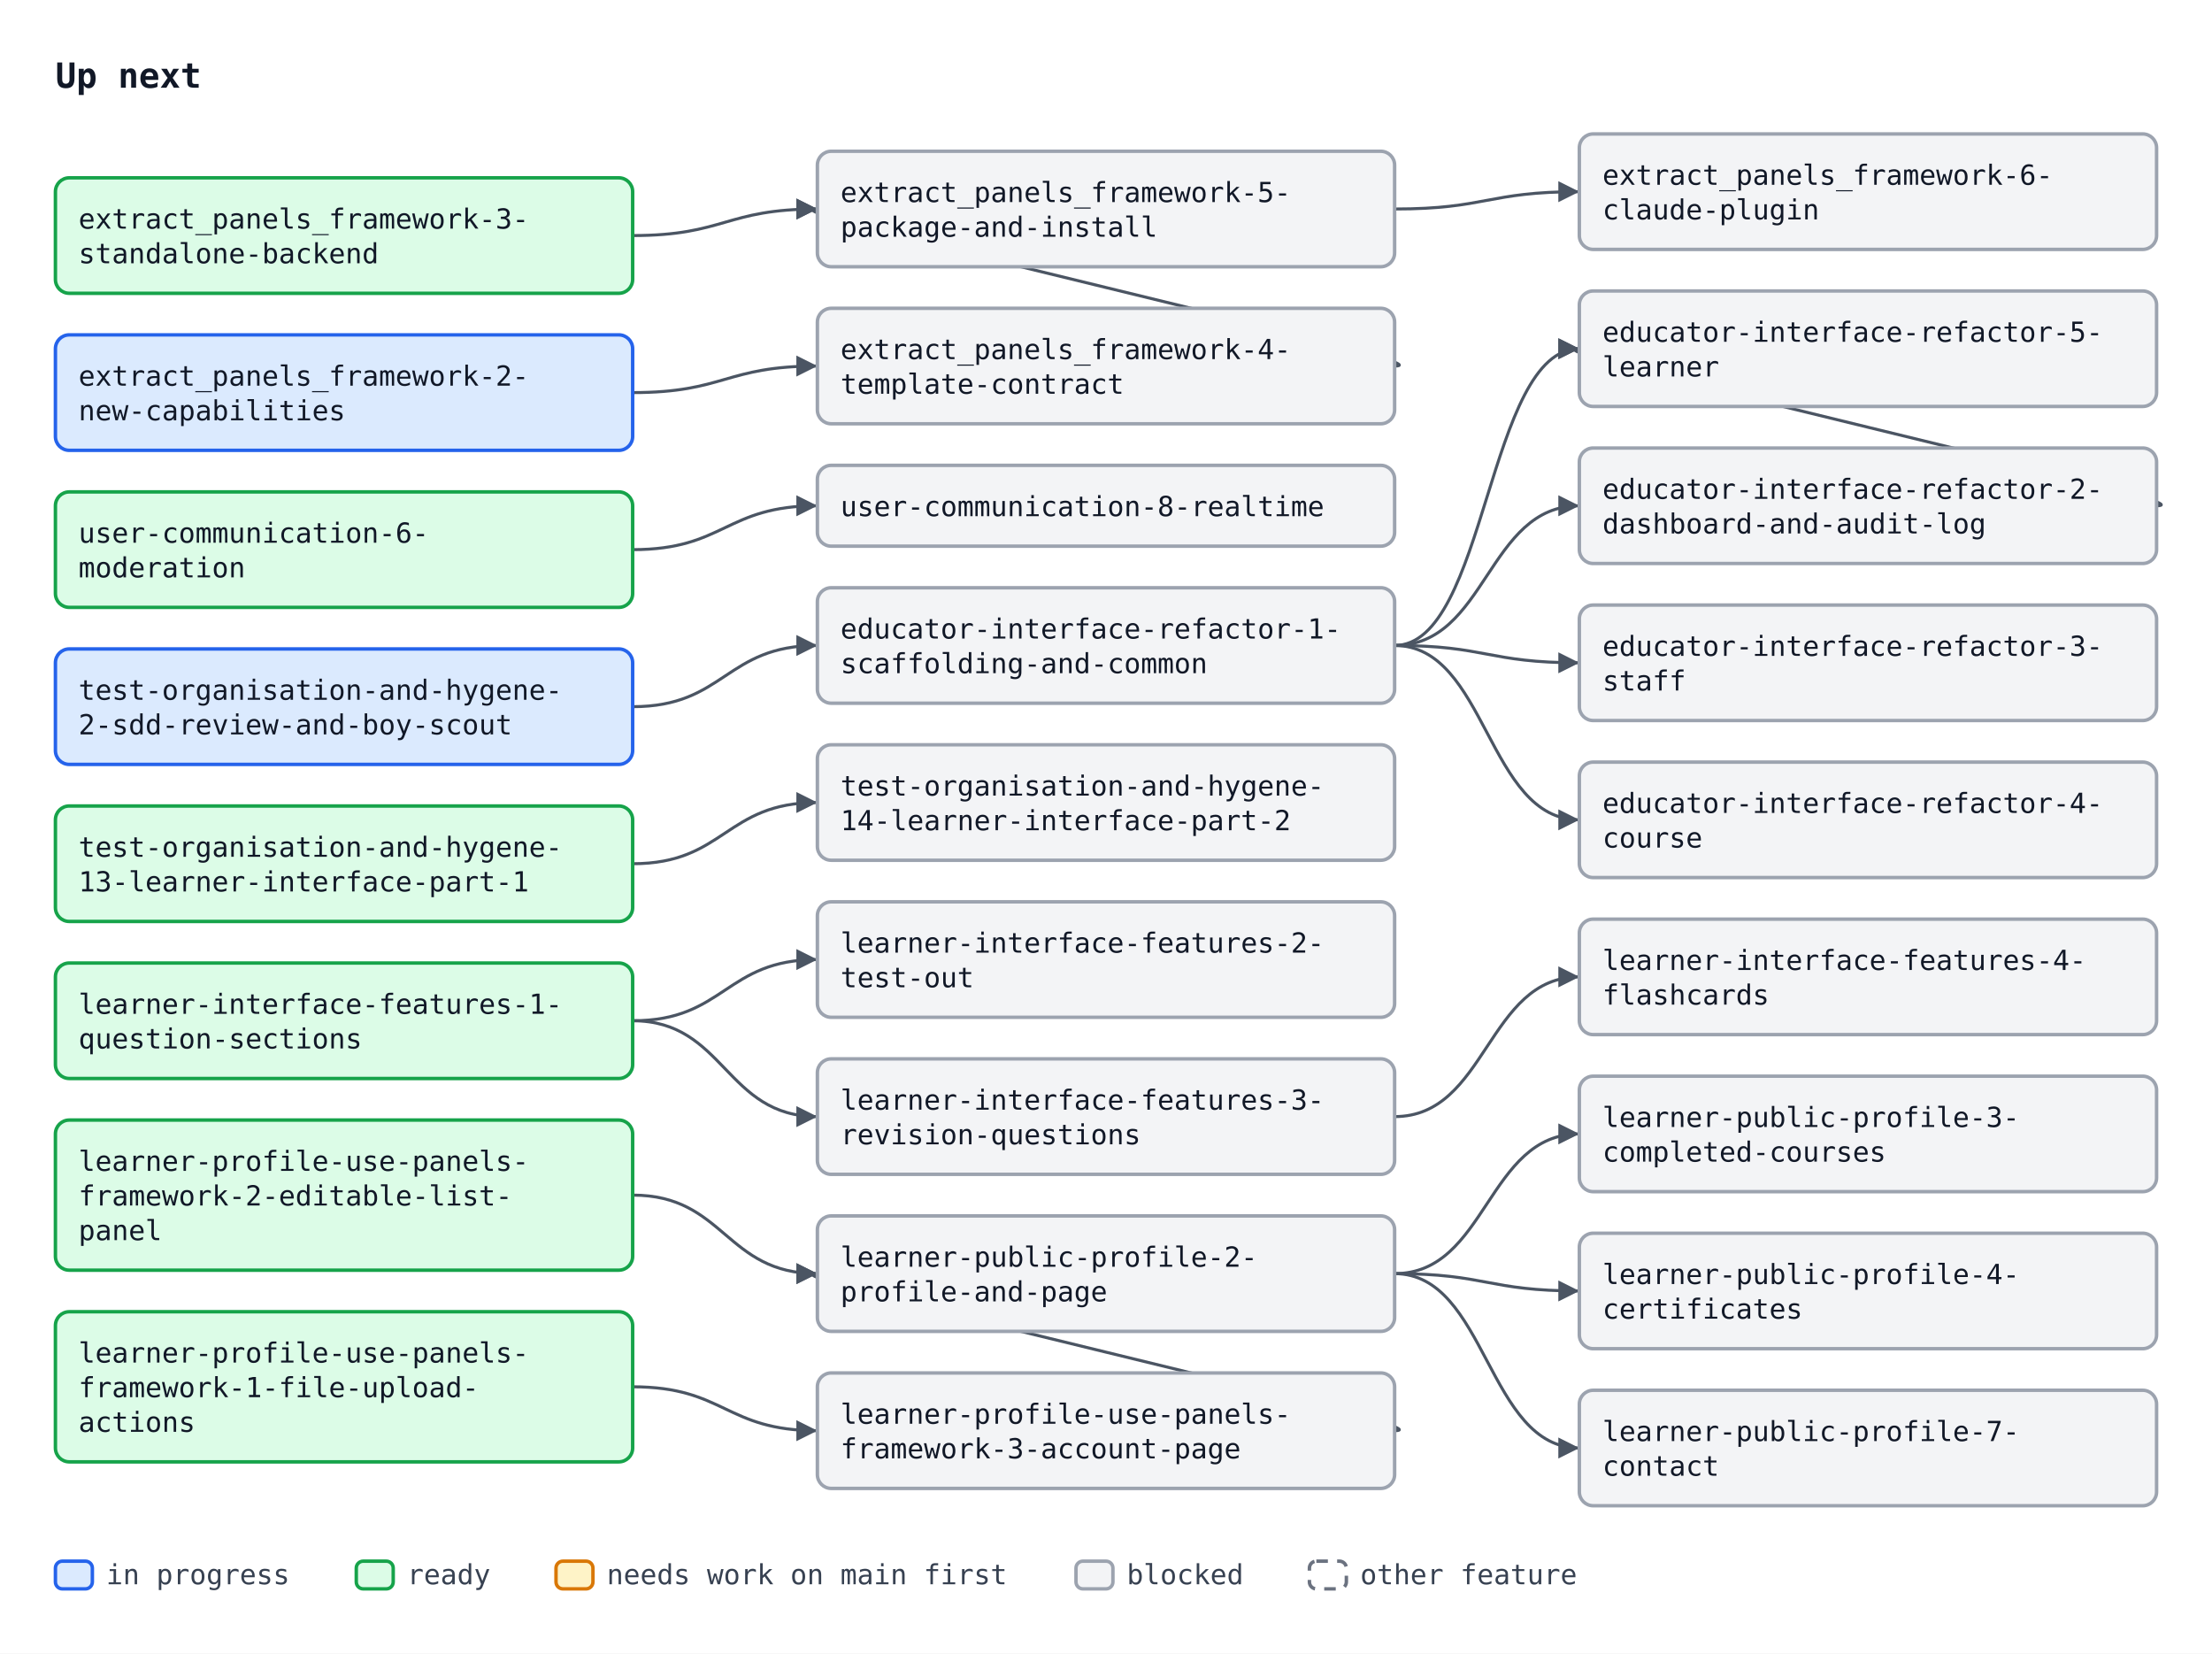
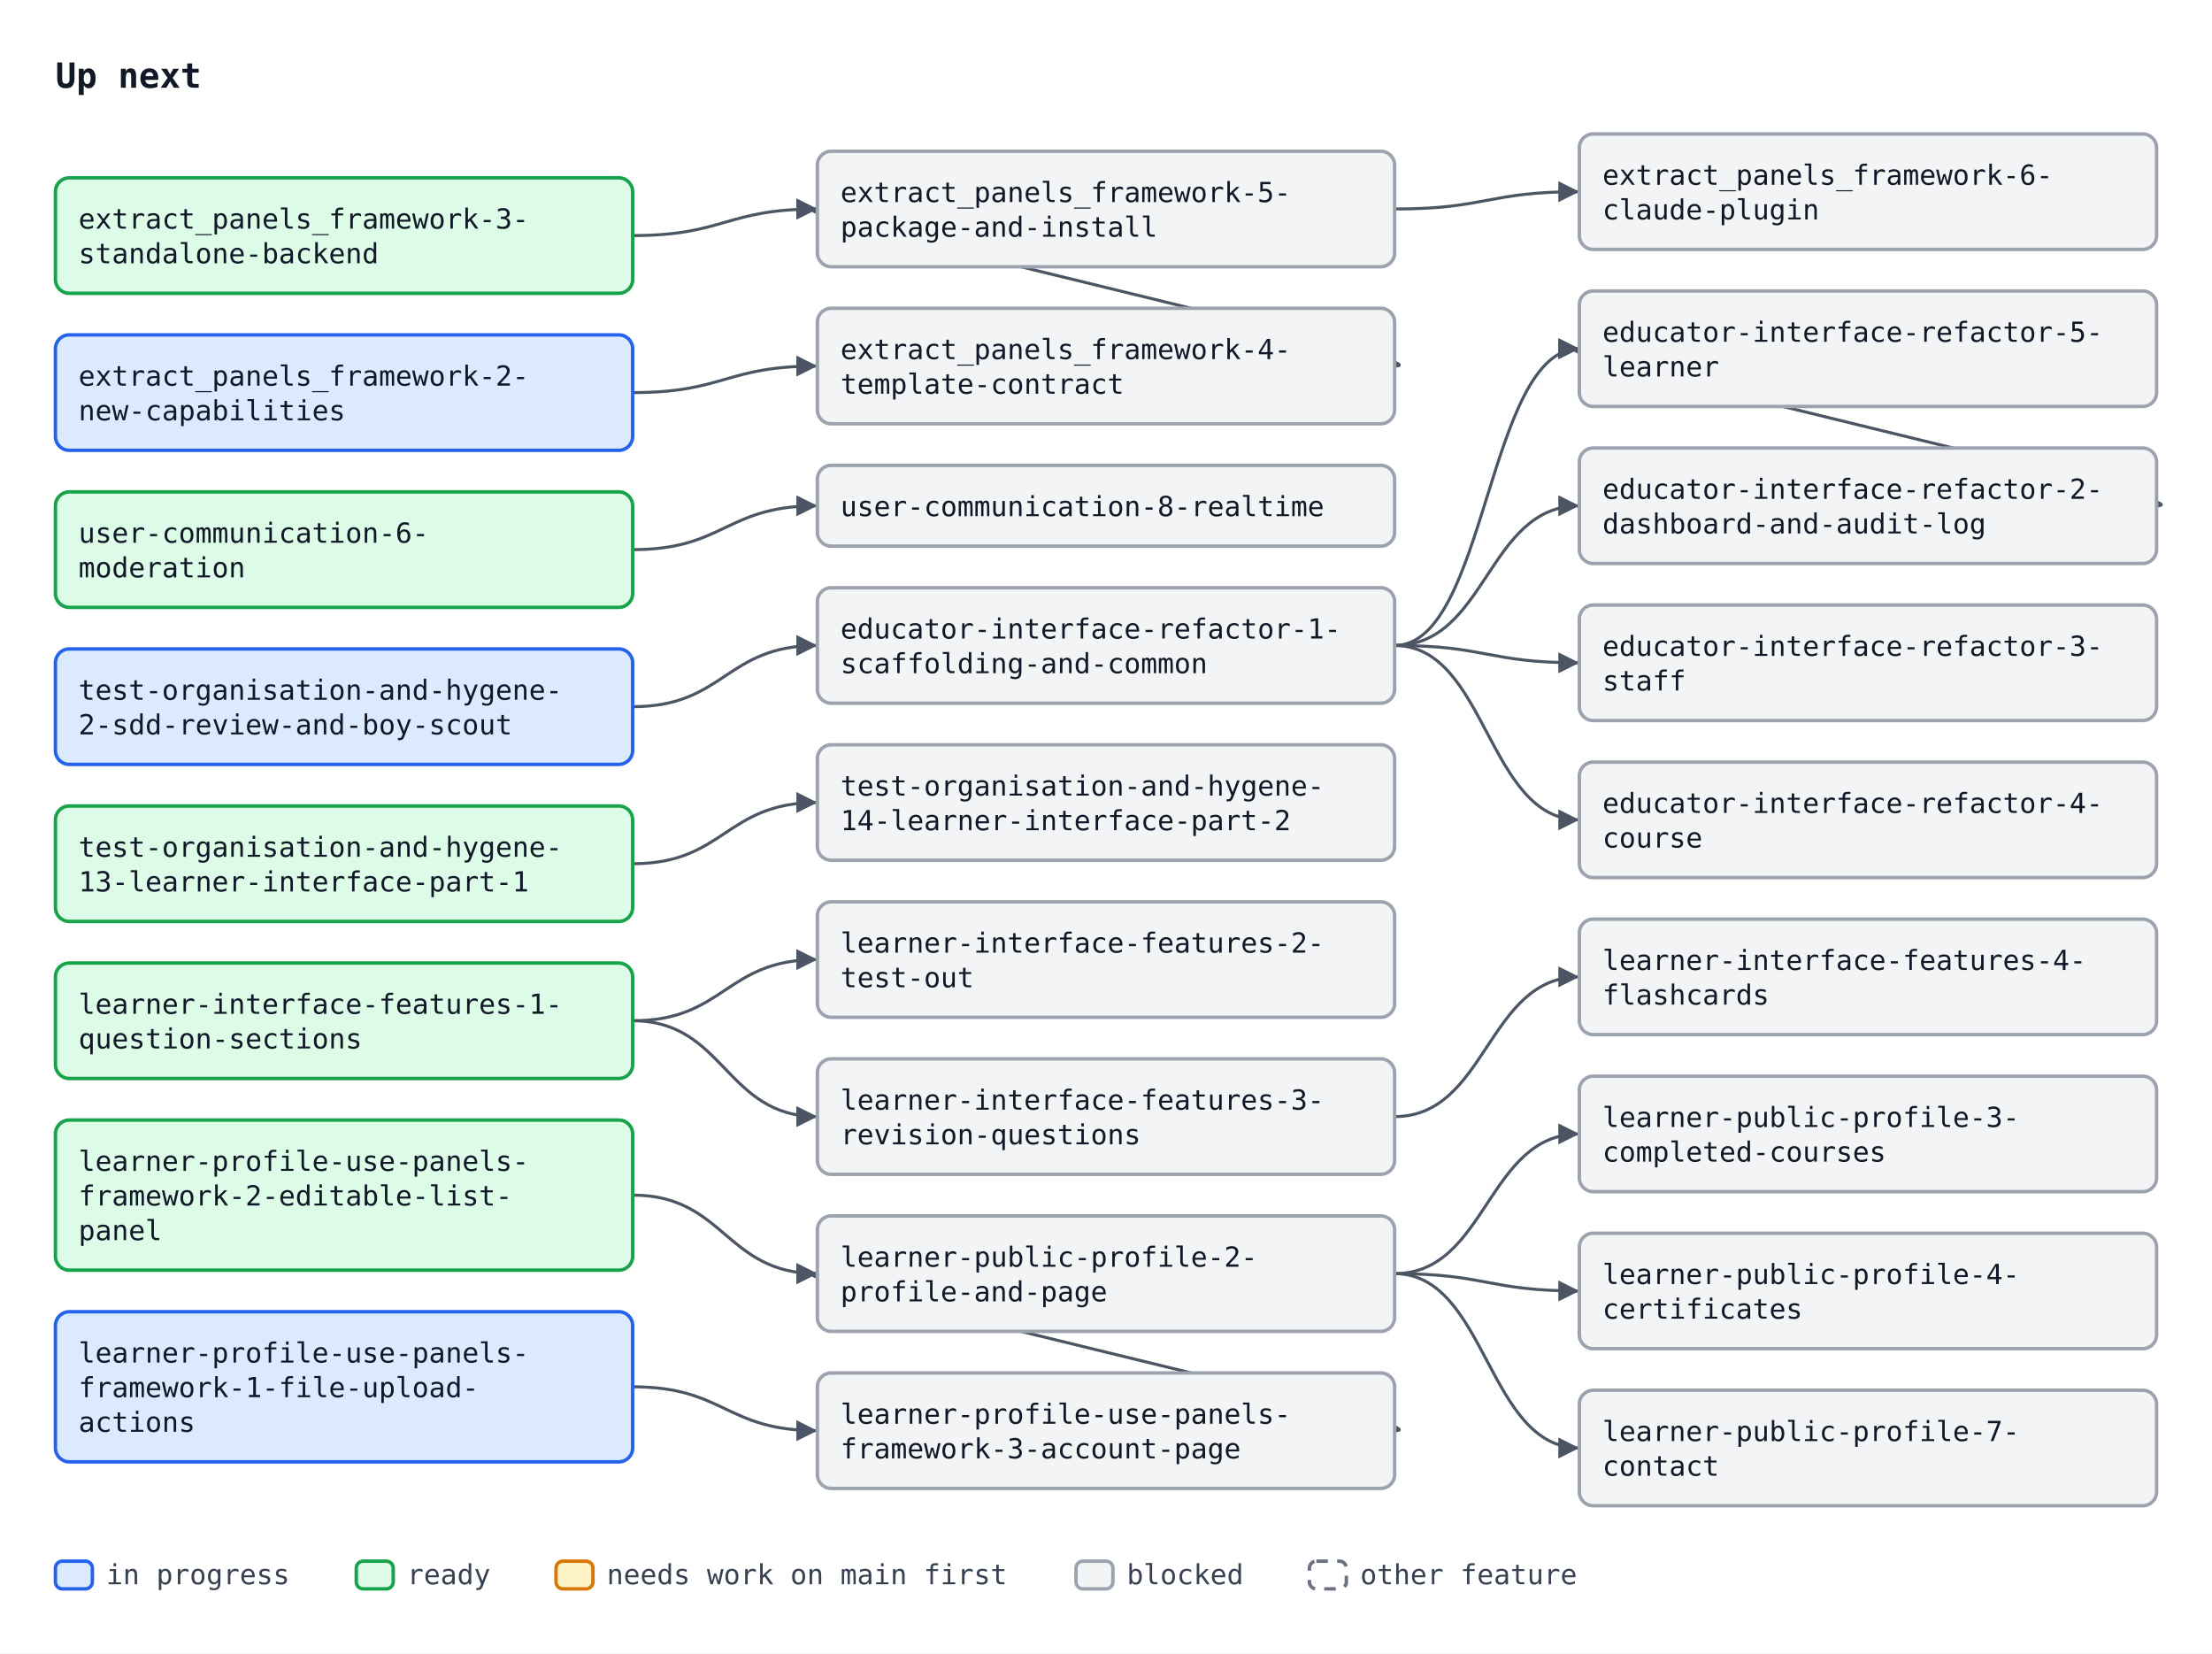
<svg xmlns="http://www.w3.org/2000/svg" width="958" height="716" viewBox="0 0 958 716" font-family="ui-monospace, SFMono-Regular, Menlo, Consolas, monospace" font-size="12">
  <defs>
    <marker id="arrow" viewBox="0 0 10 10" refX="10" refY="5" markerWidth="7" markerHeight="7" orient="auto-start-reverse">
      <path d="M0,0 L10,5 L0,10 z" fill="#4b5563" />
    </marker>
  </defs>
  <rect width="958" height="716" fill="#ffffff" />
  <text x="24" y="38" font-size="15" font-weight="bold" fill="#111827">Up next</text>
  <path d="M274.0,170.0 C314.0,170.0 314.0,158.5 354.0,158.5" fill="none" stroke="#4b5563" stroke-width="1.3" marker-end="url(#arrow)" />
  <path d="M274.0,102.0 C314.0,102.0 314.0,90.5 354.0,90.5" fill="none" stroke="#4b5563" stroke-width="1.3" marker-end="url(#arrow)" />
  <path d="M604.0,158.5 C634.0,158.5 324.0,90.5 354.0,90.5" fill="none" stroke="#4b5563" stroke-width="1.3" marker-end="url(#arrow)" />
  <path d="M604.0,90.5 C644.0,90.5 644.0,83.0 684.0,83.0" fill="none" stroke="#4b5563" stroke-width="1.3" marker-end="url(#arrow)" />
  <path d="M274.0,306.0 C314.0,306.0 314.0,279.5 354.0,279.5" fill="none" stroke="#4b5563" stroke-width="1.3" marker-end="url(#arrow)" />
  <path d="M604.0,279.5 C644.0,279.5 644.0,219.0 684.0,219.0" fill="none" stroke="#4b5563" stroke-width="1.3" marker-end="url(#arrow)" />
  <path d="M604.0,279.5 C644.0,279.5 644.0,287.0 684.0,287.0" fill="none" stroke="#4b5563" stroke-width="1.3" marker-end="url(#arrow)" />
  <path d="M604.0,279.5 C644.0,279.5 644.0,355.0 684.0,355.0" fill="none" stroke="#4b5563" stroke-width="1.3" marker-end="url(#arrow)" />
  <path d="M604.0,279.5 C644.0,279.5 644.0,151.0 684.0,151.0" fill="none" stroke="#4b5563" stroke-width="1.3" marker-end="url(#arrow)" />
  <path d="M934.0,219.0 C964.0,219.0 654.0,151.0 684.0,151.0" fill="none" stroke="#4b5563" stroke-width="1.3" marker-end="url(#arrow)" />
  <path d="M274.0,238.0 C314.0,238.0 314.0,219.0 354.0,219.0" fill="none" stroke="#4b5563" stroke-width="1.3" marker-end="url(#arrow)" />
  <path d="M274.0,374.0 C314.0,374.0 314.0,347.5 354.0,347.5" fill="none" stroke="#4b5563" stroke-width="1.3" marker-end="url(#arrow)" />
  <path d="M274.0,442.0 C314.0,442.0 314.0,415.5 354.0,415.5" fill="none" stroke="#4b5563" stroke-width="1.3" marker-end="url(#arrow)" />
  <path d="M274.0,442.0 C314.0,442.0 314.0,483.5 354.0,483.5" fill="none" stroke="#4b5563" stroke-width="1.3" marker-end="url(#arrow)" />
  <path d="M604.0,483.5 C644.0,483.5 644.0,423.0 684.0,423.0" fill="none" stroke="#4b5563" stroke-width="1.3" marker-end="url(#arrow)" />
  <path d="M274.0,600.5 C314.0,600.5 314.0,619.5 354.0,619.5" fill="none" stroke="#4b5563" stroke-width="1.3" marker-end="url(#arrow)" />
  <path d="M274.0,517.5 C314.0,517.5 314.0,551.5 354.0,551.5" fill="none" stroke="#4b5563" stroke-width="1.3" marker-end="url(#arrow)" />
  <path d="M604.0,619.5 C634.0,619.5 324.0,551.5 354.0,551.5" fill="none" stroke="#4b5563" stroke-width="1.3" marker-end="url(#arrow)" />
  <path d="M604.0,551.5 C644.0,551.5 644.0,491.0 684.0,491.0" fill="none" stroke="#4b5563" stroke-width="1.3" marker-end="url(#arrow)" />
  <path d="M604.0,551.5 C644.0,551.5 644.0,559.0 684.0,559.0" fill="none" stroke="#4b5563" stroke-width="1.3" marker-end="url(#arrow)" />
  <path d="M604.0,551.5 C644.0,551.5 644.0,627.0 684.0,627.0" fill="none" stroke="#4b5563" stroke-width="1.3" marker-end="url(#arrow)" />
  <rect x="24.0" y="145.0" width="250" height="50" rx="6" fill="#dbeafe" stroke="#2563eb" stroke-width="1.5" />
  <text x="34.0" y="167.0" fill="#111827">extract_panels_framework-2-</text>
  <text x="34.0" y="182.0" fill="#111827">new-capabilities</text>
  <rect x="24.0" y="77.0" width="250" height="50" rx="6" fill="#dcfce7" stroke="#16a34a" stroke-width="1.5" />
  <text x="34.0" y="99.0" fill="#111827">extract_panels_framework-3-</text>
  <text x="34.0" y="114.0" fill="#111827">standalone-backend</text>
  <rect x="354.0" y="133.5" width="250" height="50" rx="6" fill="#f3f4f6" stroke="#9ca3af" stroke-width="1.5" />
  <text x="364.0" y="155.5" fill="#111827">extract_panels_framework-4-</text>
  <text x="364.0" y="170.5" fill="#111827">template-contract</text>
  <rect x="354.0" y="65.5" width="250" height="50" rx="6" fill="#f3f4f6" stroke="#9ca3af" stroke-width="1.5" />
  <text x="364.0" y="87.5" fill="#111827">extract_panels_framework-5-</text>
  <text x="364.0" y="102.5" fill="#111827">package-and-install</text>
  <rect x="684.0" y="58.0" width="250" height="50" rx="6" fill="#f3f4f6" stroke="#9ca3af" stroke-width="1.5" />
  <text x="694.0" y="80.0" fill="#111827">extract_panels_framework-6-</text>
  <text x="694.0" y="95.0" fill="#111827">claude-plugin</text>
  <rect x="354.0" y="254.5" width="250" height="50" rx="6" fill="#f3f4f6" stroke="#9ca3af" stroke-width="1.5" />
  <text x="364.0" y="276.5" fill="#111827">educator-interface-refactor-1-</text>
  <text x="364.0" y="291.5" fill="#111827">scaffolding-and-common</text>
  <rect x="684.0" y="194.0" width="250" height="50" rx="6" fill="#f3f4f6" stroke="#9ca3af" stroke-width="1.5" />
  <text x="694.0" y="216.0" fill="#111827">educator-interface-refactor-2-</text>
  <text x="694.0" y="231.0" fill="#111827">dashboard-and-audit-log</text>
  <rect x="684.0" y="262.0" width="250" height="50" rx="6" fill="#f3f4f6" stroke="#9ca3af" stroke-width="1.5" />
  <text x="694.0" y="284.0" fill="#111827">educator-interface-refactor-3-</text>
  <text x="694.0" y="299.0" fill="#111827">staff</text>
  <rect x="684.0" y="330.0" width="250" height="50" rx="6" fill="#f3f4f6" stroke="#9ca3af" stroke-width="1.5" />
  <text x="694.0" y="352.0" fill="#111827">educator-interface-refactor-4-</text>
  <text x="694.0" y="367.0" fill="#111827">course</text>
  <rect x="684.0" y="126.0" width="250" height="50" rx="6" fill="#f3f4f6" stroke="#9ca3af" stroke-width="1.5" />
  <text x="694.0" y="148.0" fill="#111827">educator-interface-refactor-5-</text>
  <text x="694.0" y="163.0" fill="#111827">learner</text>
  <rect x="24.0" y="213.0" width="250" height="50" rx="6" fill="#dcfce7" stroke="#16a34a" stroke-width="1.5" />
  <text x="34.0" y="235.0" fill="#111827">user-communication-6-</text>
  <text x="34.0" y="250.0" fill="#111827">moderation</text>
  <rect x="354.0" y="201.5" width="250" height="35" rx="6" fill="#f3f4f6" stroke="#9ca3af" stroke-width="1.5" />
  <text x="364.0" y="223.5" fill="#111827">user-communication-8-realtime</text>
  <rect x="24.0" y="281.0" width="250" height="50" rx="6" fill="#dbeafe" stroke="#2563eb" stroke-width="1.5" />
  <text x="34.0" y="303.0" fill="#111827">test-organisation-and-hygene-</text>
  <text x="34.0" y="318.0" fill="#111827">2-sdd-review-and-boy-scout</text>
  <rect x="24.0" y="349.0" width="250" height="50" rx="6" fill="#dcfce7" stroke="#16a34a" stroke-width="1.5" />
  <text x="34.0" y="371.0" fill="#111827">test-organisation-and-hygene-</text>
  <text x="34.0" y="386.0" fill="#111827">13-learner-interface-part-1</text>
  <rect x="354.0" y="322.5" width="250" height="50" rx="6" fill="#f3f4f6" stroke="#9ca3af" stroke-width="1.5" />
  <text x="364.0" y="344.5" fill="#111827">test-organisation-and-hygene-</text>
  <text x="364.0" y="359.5" fill="#111827">14-learner-interface-part-2</text>
  <rect x="24.0" y="417.0" width="250" height="50" rx="6" fill="#dcfce7" stroke="#16a34a" stroke-width="1.5" />
  <text x="34.0" y="439.0" fill="#111827">learner-interface-features-1-</text>
  <text x="34.0" y="454.0" fill="#111827">question-sections</text>
  <rect x="354.0" y="390.5" width="250" height="50" rx="6" fill="#f3f4f6" stroke="#9ca3af" stroke-width="1.5" />
  <text x="364.0" y="412.5" fill="#111827">learner-interface-features-2-</text>
  <text x="364.0" y="427.5" fill="#111827">test-out</text>
  <rect x="354.0" y="458.5" width="250" height="50" rx="6" fill="#f3f4f6" stroke="#9ca3af" stroke-width="1.5" />
  <text x="364.0" y="480.5" fill="#111827">learner-interface-features-3-</text>
  <text x="364.0" y="495.5" fill="#111827">revision-questions</text>
  <rect x="684.0" y="398.0" width="250" height="50" rx="6" fill="#f3f4f6" stroke="#9ca3af" stroke-width="1.5" />
  <text x="694.0" y="420.0" fill="#111827">learner-interface-features-4-</text>
  <text x="694.0" y="435.0" fill="#111827">flashcards</text>
-   <rect x="24.0" y="568.0" width="250" height="65" rx="6" fill="#dcfce7" stroke="#16a34a" stroke-width="1.5" />
+   <rect x="24.0" y="568.0" width="250" height="65" rx="6" fill="#dbeafe" stroke="#2563eb" stroke-width="1.5" />
  <text x="34.0" y="590.0" fill="#111827">learner-profile-use-panels-</text>
  <text x="34.0" y="605.0" fill="#111827">framework-1-file-upload-</text>
  <text x="34.0" y="620.0" fill="#111827">actions</text>
  <rect x="24.0" y="485.0" width="250" height="65" rx="6" fill="#dcfce7" stroke="#16a34a" stroke-width="1.5" />
  <text x="34.0" y="507.0" fill="#111827">learner-profile-use-panels-</text>
  <text x="34.0" y="522.0" fill="#111827">framework-2-editable-list-</text>
  <text x="34.0" y="537.0" fill="#111827">panel</text>
  <rect x="354.0" y="594.5" width="250" height="50" rx="6" fill="#f3f4f6" stroke="#9ca3af" stroke-width="1.5" />
  <text x="364.0" y="616.5" fill="#111827">learner-profile-use-panels-</text>
  <text x="364.0" y="631.5" fill="#111827">framework-3-account-page</text>
  <rect x="354.0" y="526.5" width="250" height="50" rx="6" fill="#f3f4f6" stroke="#9ca3af" stroke-width="1.5" />
  <text x="364.0" y="548.5" fill="#111827">learner-public-profile-2-</text>
  <text x="364.0" y="563.5" fill="#111827">profile-and-page</text>
  <rect x="684.0" y="466.0" width="250" height="50" rx="6" fill="#f3f4f6" stroke="#9ca3af" stroke-width="1.5" />
  <text x="694.0" y="488.0" fill="#111827">learner-public-profile-3-</text>
  <text x="694.0" y="503.0" fill="#111827">completed-courses</text>
  <rect x="684.0" y="534.0" width="250" height="50" rx="6" fill="#f3f4f6" stroke="#9ca3af" stroke-width="1.5" />
  <text x="694.0" y="556.0" fill="#111827">learner-public-profile-4-</text>
  <text x="694.0" y="571.0" fill="#111827">certificates</text>
  <rect x="684.0" y="602.0" width="250" height="50" rx="6" fill="#f3f4f6" stroke="#9ca3af" stroke-width="1.5" />
  <text x="694.0" y="624.0" fill="#111827">learner-public-profile-7-</text>
  <text x="694.0" y="639.0" fill="#111827">contact</text>
  <rect x="24.0" y="676" width="16" height="12" rx="3" fill="#dbeafe" stroke="#2563eb" stroke-width="1.5" />
  <text x="46.0" y="686" fill="#374151">in progress</text>
  <rect x="154.3" y="676" width="16" height="12" rx="3" fill="#dcfce7" stroke="#16a34a" stroke-width="1.5" />
  <text x="176.3" y="686" fill="#374151">ready</text>
  <rect x="240.8" y="676" width="16" height="12" rx="3" fill="#fef3c7" stroke="#d97706" stroke-width="1.5" />
  <text x="262.8" y="686" fill="#374151">needs work on main first</text>
  <rect x="466.0" y="676" width="16" height="12" rx="3" fill="#f3f4f6" stroke="#9ca3af" stroke-width="1.5" />
  <text x="488.0" y="686" fill="#374151">blocked</text>
  <rect x="567.1" y="676" width="16" height="12" rx="3" fill="#ffffff" stroke="#6b7280" stroke-width="1.5" stroke-dasharray="5 4" />
  <text x="589.1" y="686" fill="#374151">other feature</text>
</svg>
